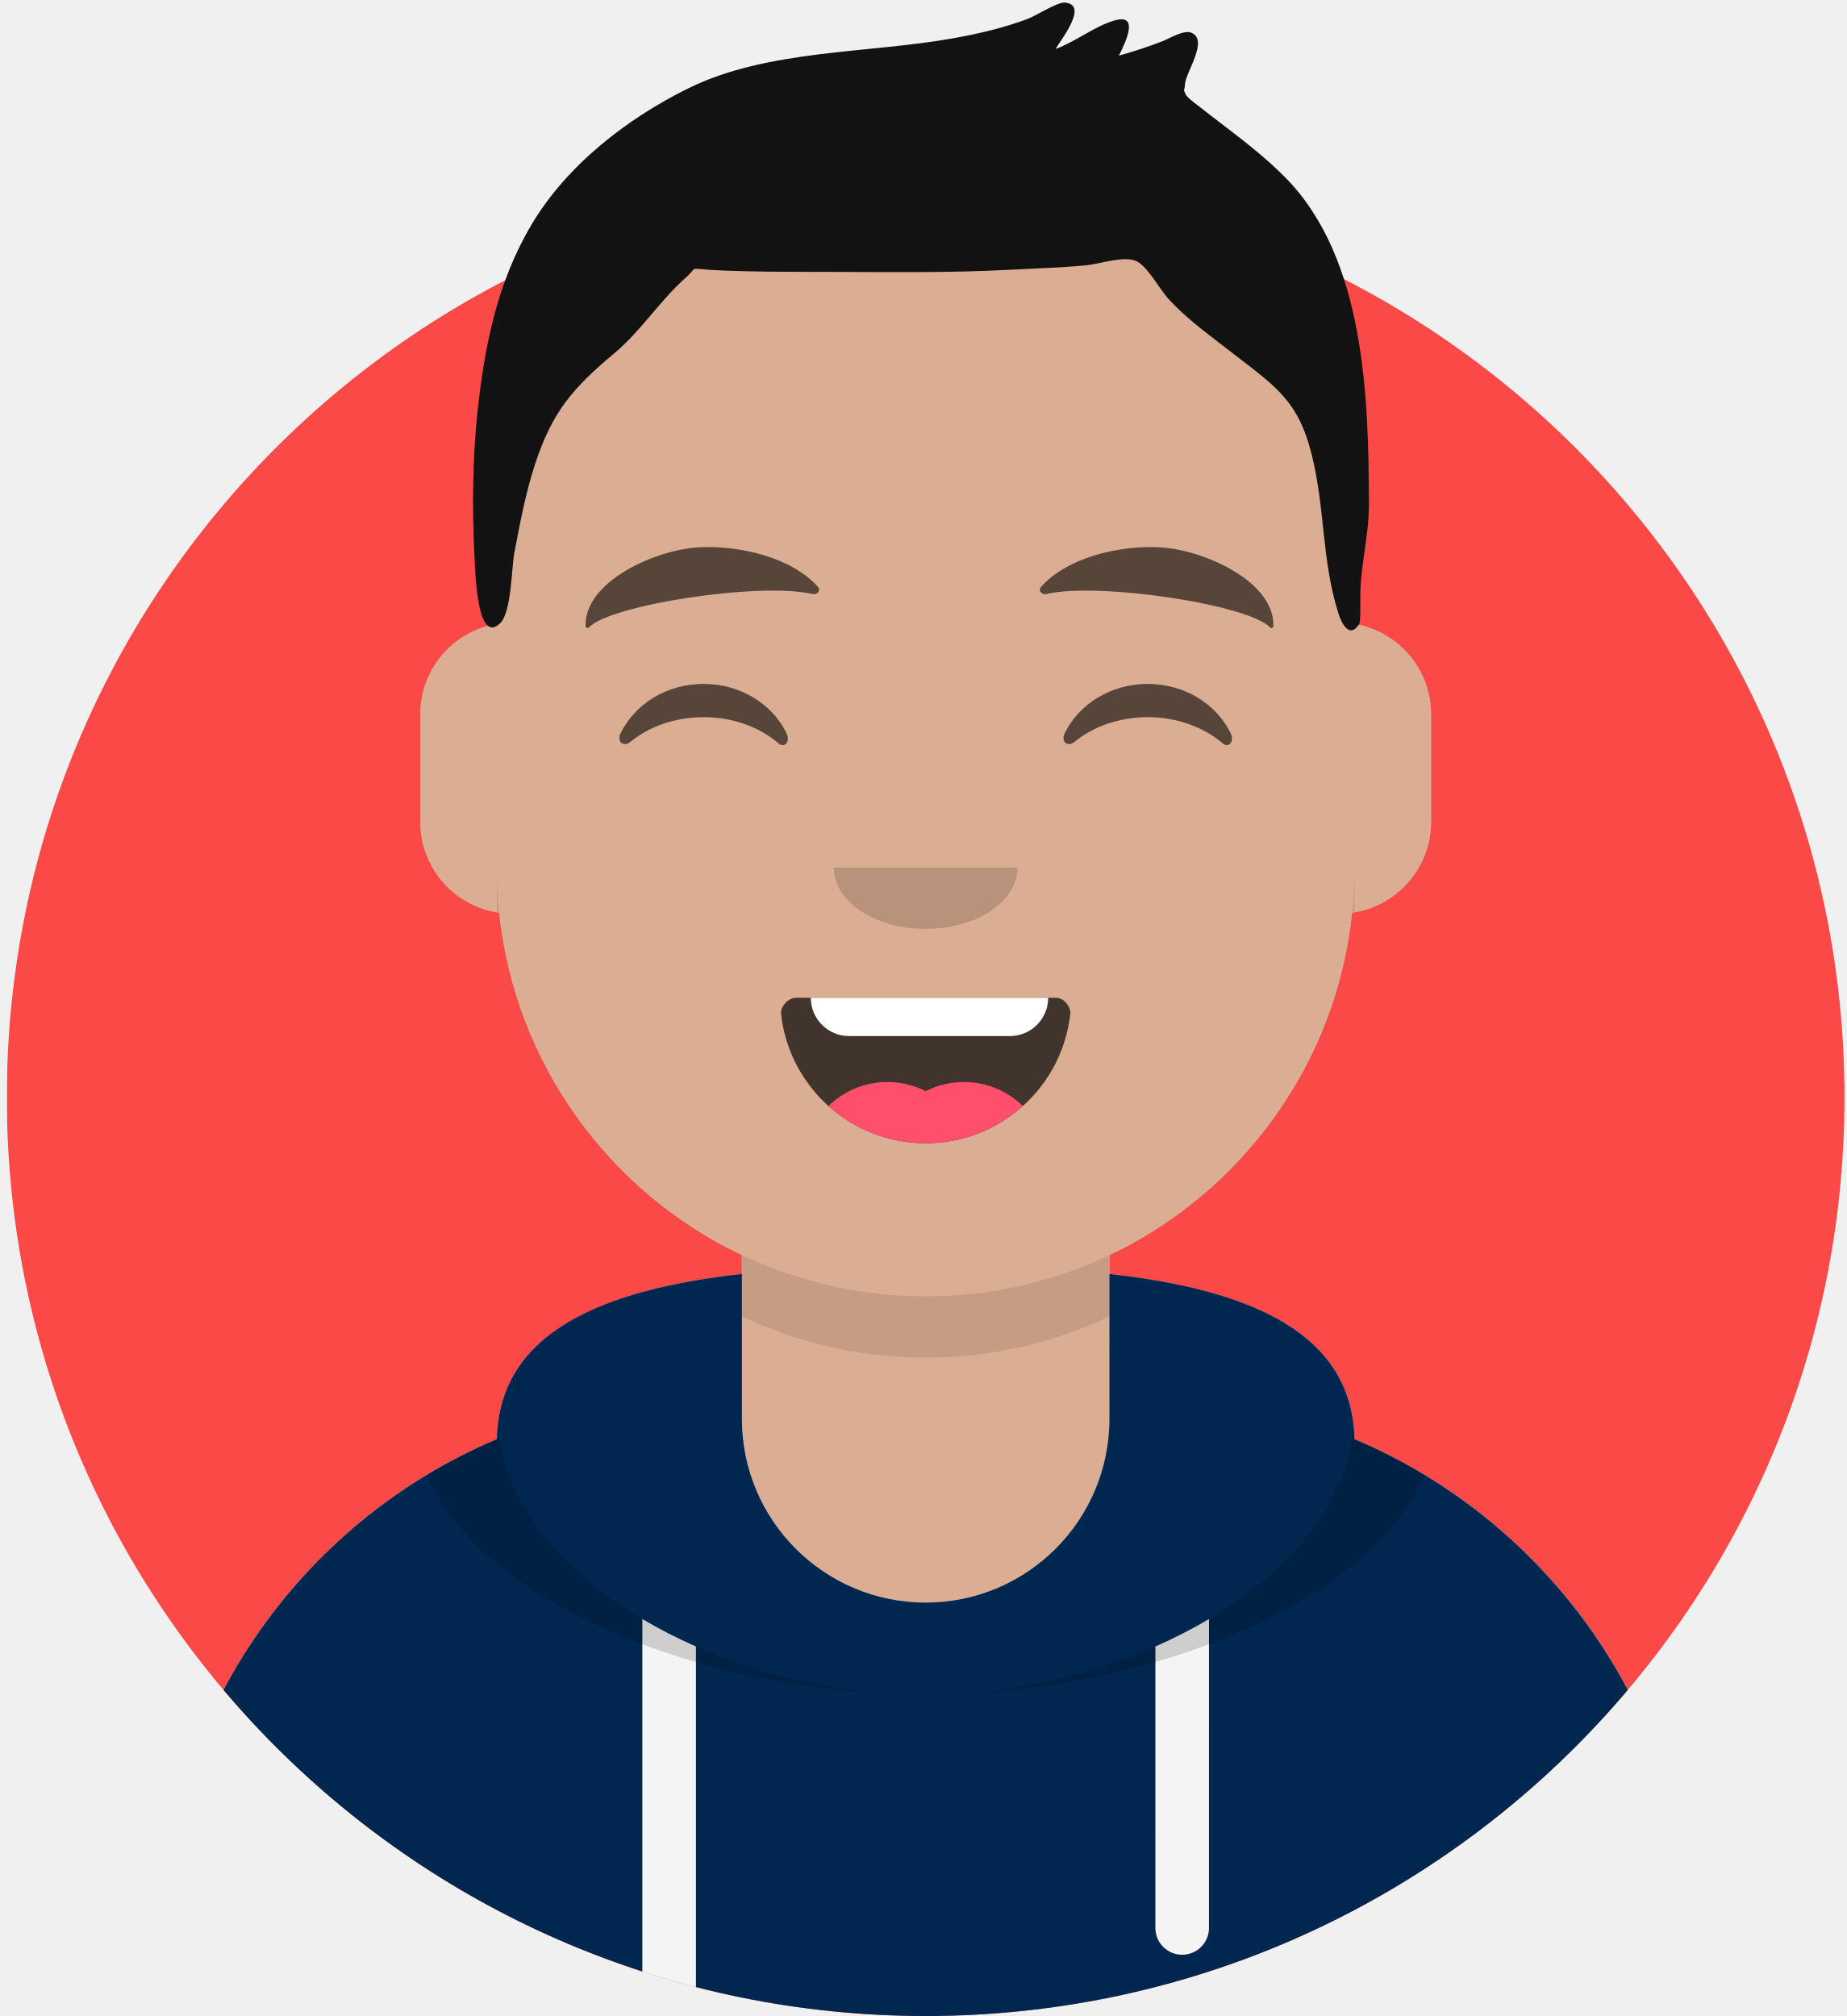
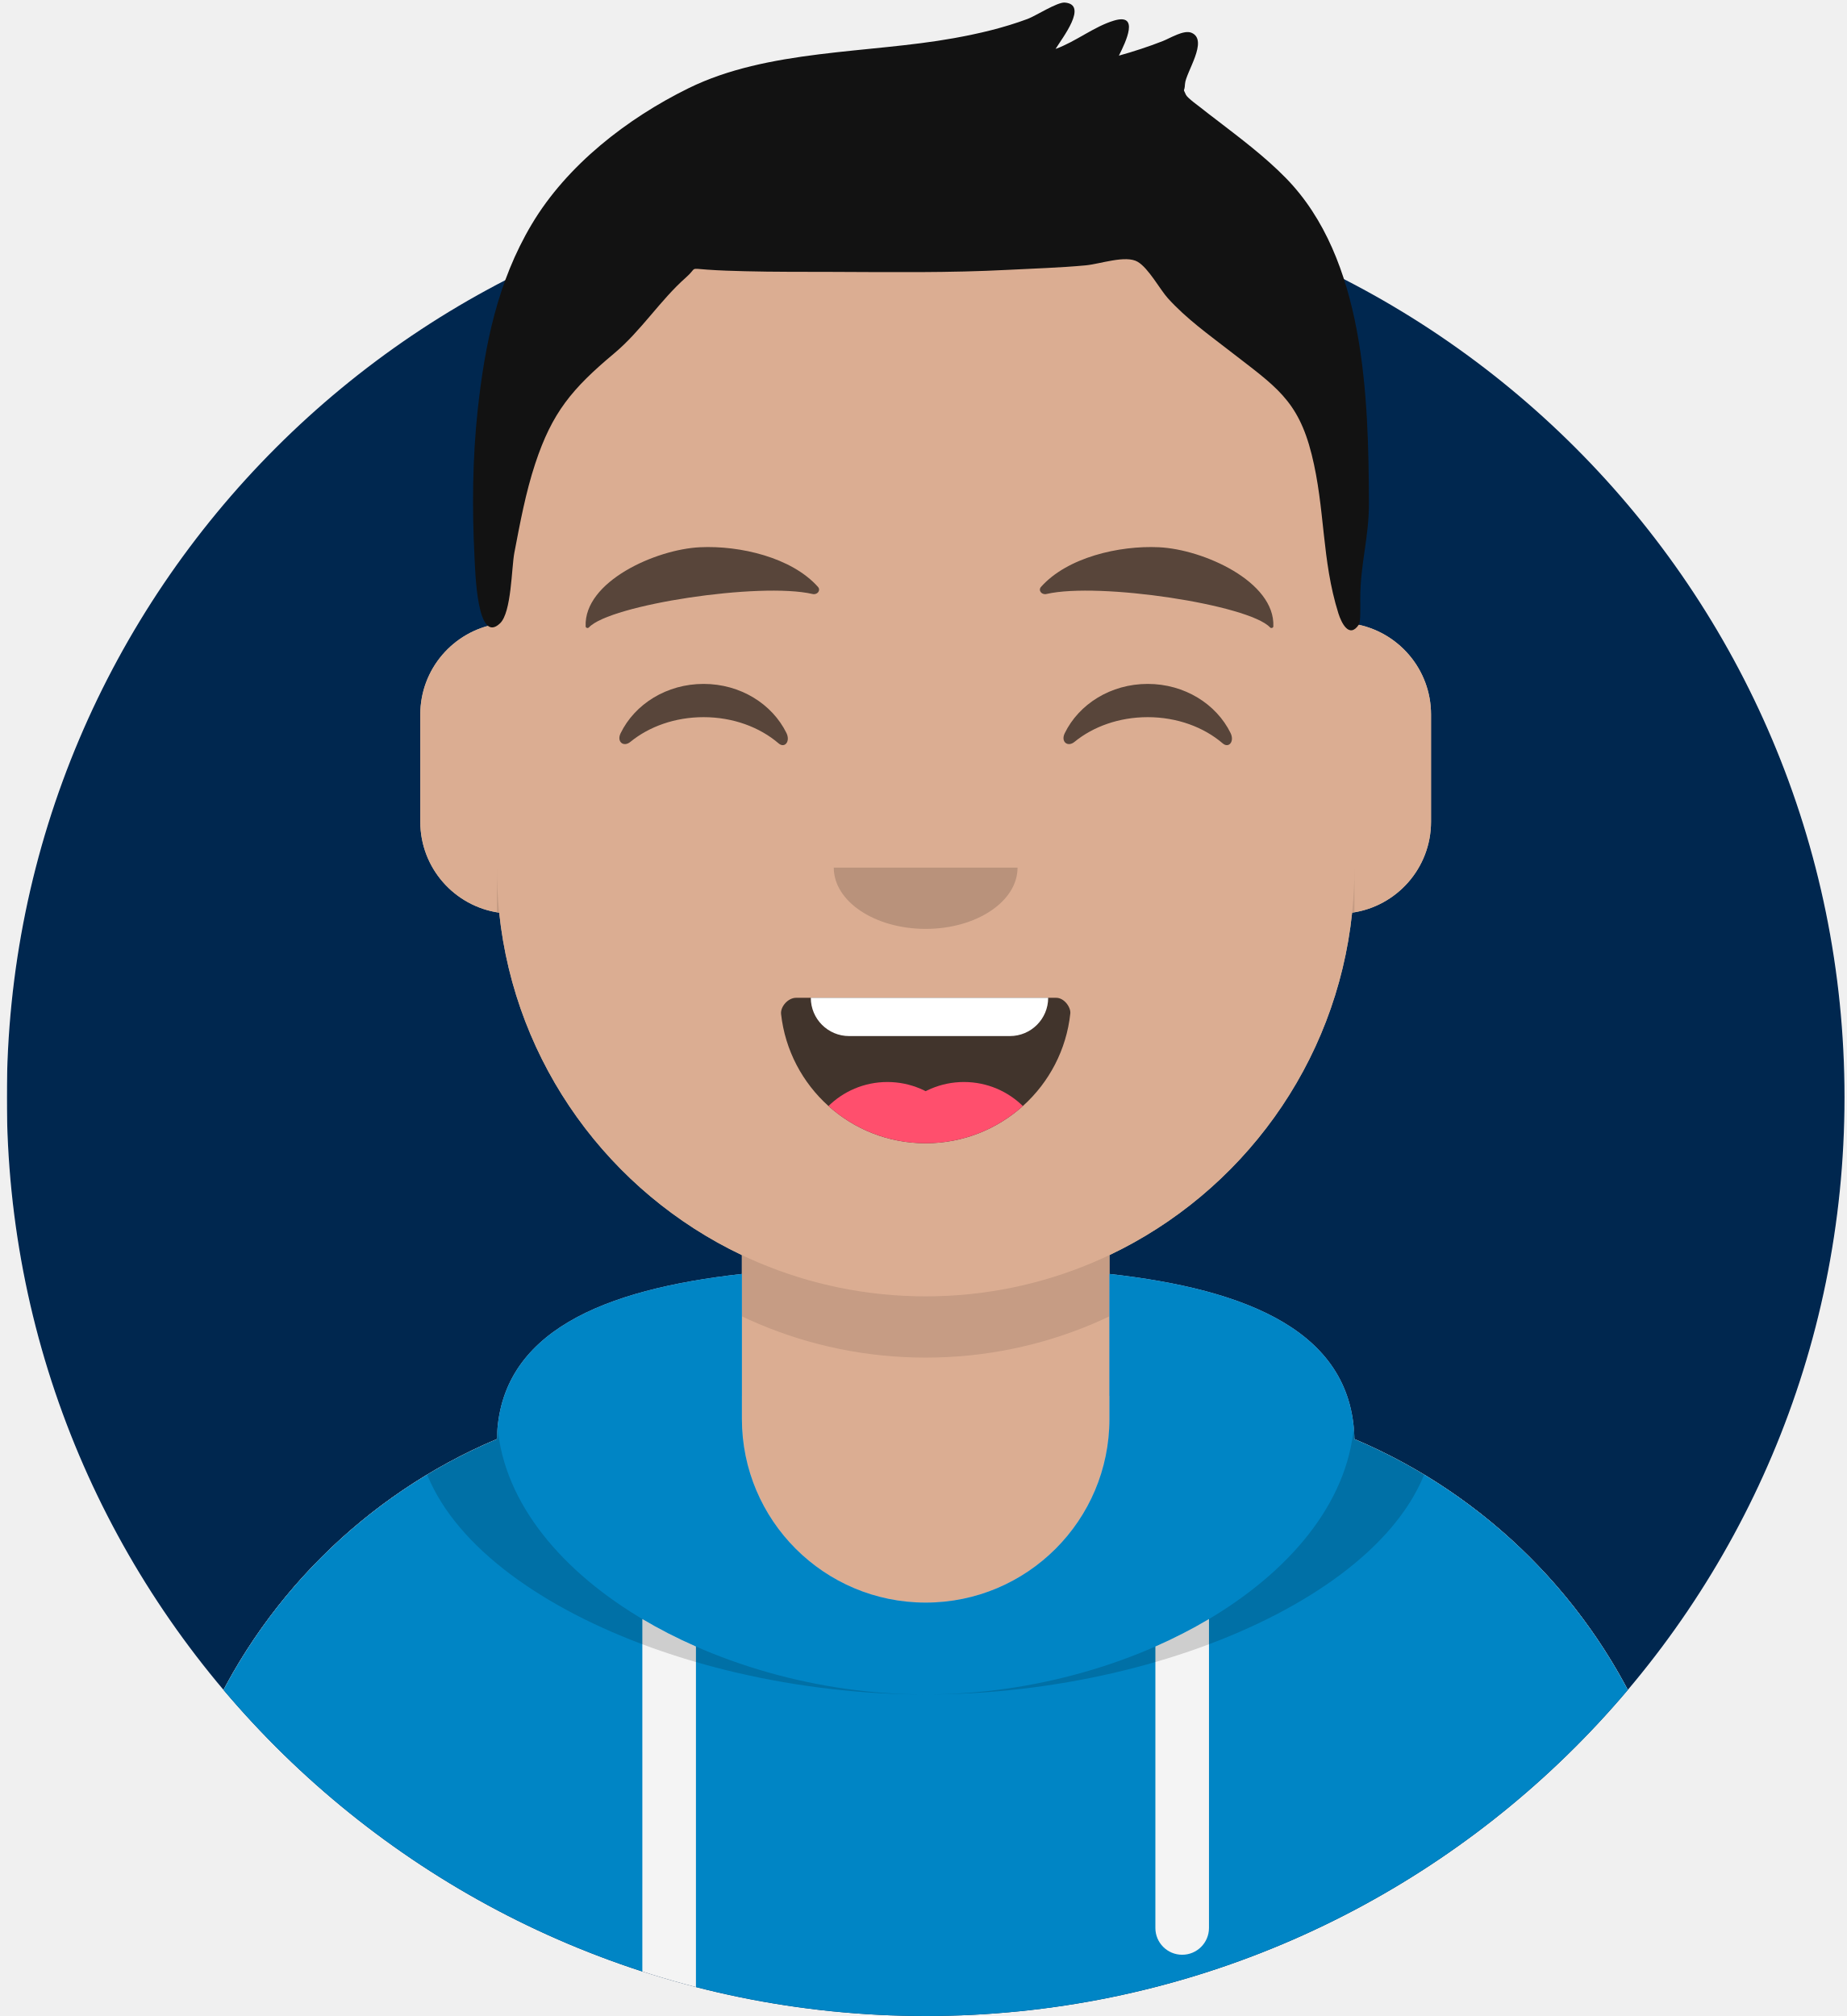
<svg xmlns="http://www.w3.org/2000/svg" xmlns:xlink="http://www.w3.org/1999/xlink" width="217px" height="237px" viewBox="0 0 217 237" version="1.1">
  <defs>
    <circle id="path-1" cx="108" cy="108" r="108" />
    <path d="M-3.19744231e-14,144 L-3.19744231e-14,-1.42108547e-14 L237.6,-1.42108547e-14 L237.6,144 L226.8,144 C226.8,203.647 178.447,252 118.8,252 C59.153,252 10.8,203.647 10.8,144 L10.8,144 L-3.19744231e-14,144 Z" id="path-3" />
    <path d="M90,0 C117.835,-5.11323436e-15 140.4,22.565 140.4,50.4 L140.401,55.949 C145.508,56.807 149.4,61.249 149.4,66.6 L149.4,79.2 C149.4,84.647 145.367,89.152 140.125,89.893 C138.265,107.718 127.114,122.78 111.601,130.149 L111.6,146.7 L115.2,146.7 C150.988,146.7 180,175.712 180,211.5 L180,219.6 L0,219.6 L0,211.5 C-4.38277231e-15,175.712 29.012,146.7 64.8,146.7 L68.4,146.7 L68.4,130.15 C52.886,122.78 41.735,107.718 39.875,89.893 C34.633,89.152 30.6,84.647 30.6,79.2 L30.6,66.6 C30.6,61.249 34.492,56.806 39.6,55.949 L39.6,50.4 C39.6,22.565 62.165,5.11323436e-15 90,0 Z" id="path-5" />
    <path d="M140.401,11.764 C156.691,13.587 169.2,18.597 169.2,31.569 L169.194,31.18 C192.467,41.01 208.8,64.047 208.8,90.9 L208.8,99 L28.8,99 L28.8,90.9 C28.8,64.047 45.133,41.01 68.406,31.18 C68.653,18.496 81.073,13.568 97.2,11.764 L97.2,28.8 C97.2,40.729 106.871,50.4 118.8,50.4 C130.729,50.4 140.4,40.729 140.4,28.8 L140.4,28.8 Z" id="path-7" />
    <path d="M31.606,13.615 C32.558,22.158 39.803,28.8 48.6,28.8 C57.424,28.8 64.687,22.117 65.603,13.536 C65.676,12.845 64.905,11.7 63.938,11.7 C50.534,11.7 40.264,11.7 33.378,11.7 C32.406,11.7 31.511,12.761 31.606,13.615 Z" id="path-9" />
    <rect id="path-11" x="0" y="0" width="237.6" height="252" />
    <path d="M118.135,20.928 C115.651,18.39 112.767,16.236 109.962,14.076 C109.343,13.6 108.715,13.135 108.109,12.641 C107.972,12.528 106.563,11.519 106.394,11.148 C105.988,10.254 106.224,10.95 106.28,9.884 C106.35,8.535 109.1,4.727 107.048,3.854 C106.146,3.47 104.536,4.492 103.67,4.83 C101.977,5.49 100.263,6.054 98.512,6.54 C99.351,4.869 100.95,1.524 97.944,2.419 C95.603,3.116 93.421,4.91 91.068,5.753 C91.847,4.477 94.96,0.523 92.147,0.302 C91.271,0.233 88.724,1.875 87.782,2.226 C84.959,3.275 82.075,3.953 79.111,4.487 C69.033,6.304 57.248,5.786 47.923,10.374 C40.735,13.911 33.636,19.4 29.484,26.389 C25.481,33.125 23.984,40.498 23.146,48.217 C22.532,53.882 22.482,59.738 22.769,65.424 C22.863,67.287 23.073,75.874 25.779,73.273 C27.127,71.978 27.117,66.745 27.457,64.974 C28.133,61.451 28.783,57.911 29.91,54.5 C31.895,48.49 34.238,45.687 39.184,41.547 C42.359,38.89 44.588,35.3 47.625,32.62 C48.99,31.416 47.949,31.542 50.143,31.7 C51.616,31.806 53.097,31.846 54.574,31.885 C57.99,31.974 61.412,31.951 64.829,31.963 C71.711,31.988 78.561,32.085 85.437,31.725 C88.492,31.565 91.556,31.478 94.603,31.195 C96.306,31.038 99.326,29.947 100.728,30.78 C102.01,31.543 103.342,34.034 104.263,35.054 C106.438,37.464 109.032,39.305 111.576,41.282 C116.881,45.403 119.559,46.98 121.17,53.421 C122.775,59.838 122.325,65.791 124.312,72.106 C124.662,73.217 125.586,75.13 126.726,73.415 C126.937,73.096 126.883,71.345 126.883,70.337 C126.883,66.27 127.913,63.218 127.9,59.123 C127.849,46.674 127.447,30.442 118.135,20.928 Z" id="path-13" />
  </defs>
  <g id="Website" stroke="none" stroke-width="1" fill="none" fill-rule="evenodd">
    <g id="mf-avatar" transform="translate(-10, -15)">
      <g id="Circle" transform="translate(10.8, 36)">
        <mask id="mask-2" fill="white">
          <use xlink:href="#path-1" />
        </mask>
        <use id="Circle-Background" fill="#fff" xlink:href="#path-1" />
-         <g id="🖍-Circle-Color" mask="url(#mask-2)" fill="#fa4947">
+         <g id="🖍-Circle-Color" mask="url(#mask-2)" fill="#00274f">
          <rect id="🖍Color" x="0" y="0" width="216.445" height="216" />
        </g>
      </g>
      <mask id="mask-4" fill="white">
        <use xlink:href="#path-3" />
      </mask>
      <g id="Mask" />
      <g id="Avataaar" mask="url(#mask-4)">
        <g id="Body" transform="translate(28.8, 32.4)">
          <mask id="mask-6" fill="white">
            <use xlink:href="#path-5" />
          </mask>
          <use fill="#D0C6AC" xlink:href="#path-5" />
          <g id="Skin/👶🏻-05-Pale" mask="url(#mask-6)" fill="#DBAD92">
            <g transform="translate(-28.8, 0)" id="Color">
              <rect x="0" y="0" width="238.384" height="220.355" />
            </g>
          </g>
          <path d="M39.6,84.6 C39.6,112.435 62.165,135 90,135 C117.835,135 140.4,112.435 140.4,84.6 L140.4,84.6 L140.4,91.8 C140.4,119.635 117.835,142.2 90,142.2 C62.165,142.2 39.6,119.635 39.6,91.8 Z" id="Neck-Shadow" fill-opacity="0.1" fill="#000000" mask="url(#mask-6)" />
        </g>
        <g id="Clothing/Hoodie" transform="translate(0, 153)">
          <mask id="mask-8" fill="white">
            <use xlink:href="#path-7" />
          </mask>
          <use id="Hoodie" fill="#B7C1DB" fill-rule="evenodd" xlink:href="#path-7" />
-           <g id="Color/Palette/Slate" mask="url(#mask-8)" fill="#00274f" fill-rule="evenodd">
+           <g id="Color/Palette/Slate" mask="url(#mask-8)" fill="#0085c5" fill-rule="evenodd">
            <rect id="🖍Color" x="0" y="0" width="238.491" height="99" />
          </g>
          <path d="M91.8,55.565 L91.8,99 L85.5,99 L85.499,52.335 C87.483,53.514 89.592,54.594 91.8,55.565 Z M152.101,52.334 L152.1,88.65 C152.1,90.39 150.69,91.8 148.95,91.8 C147.21,91.8 145.8,90.39 145.8,88.65 L145.801,55.565 C148.009,54.594 150.118,53.513 152.101,52.334 Z" id="Straps" fill="#F4F4F4" fill-rule="evenodd" mask="url(#mask-8)" />
          <path d="M155.733,11.451 C169.28,14.013 178.65,19.118 178.65,29.077 C178.65,46.818 148.916,61.2 118.8,61.2 C88.684,61.2 58.95,46.818 58.95,29.077 C58.95,19.118 68.32,14.013 81.867,11.451 C73.689,14.466 68.4,19.534 68.4,27.969 C68.4,46.322 93.439,61.2 118.8,61.2 C144.161,61.2 169.2,46.322 169.2,27.969 C169.2,19.71 164.13,14.679 156.241,11.642 Z" id="Shadow" fill-opacity="0.16" fill="#000000" fill-rule="evenodd" mask="url(#mask-8)" />
        </g>
        <g id="Face" transform="translate(68.4, 73.8)">
          <g id="Mouth/Smile" transform="translate(1.8, 46.8)">
            <mask id="mask-10" fill="white">
              <use xlink:href="#path-9" />
            </mask>
            <use id="Mouth" fill-opacity="0.7" fill="#000000" fill-rule="evenodd" xlink:href="#path-9" />
            <path d="M39.6,1.8 L58.5,1.8 C60.985,1.8 63,3.815 63,6.3 L63,11.7 C63,14.185 60.985,16.2 58.5,16.2 L39.6,16.2 C37.115,16.2 35.1,14.185 35.1,11.7 L35.1,6.3 C35.1,3.815 37.115,1.8 39.6,1.8 Z" id="Teeth" fill="#FFFFFF" fill-rule="evenodd" mask="url(#mask-10)" />
            <g id="Tongue" stroke-width="1" fill-rule="evenodd" mask="url(#mask-10)" fill="#FF4F6D">
              <g transform="translate(34.2, 21.6)">
                <circle cx="9.9" cy="9.9" r="9.9" />
                <circle cx="18.9" cy="9.9" r="9.9" />
              </g>
            </g>
          </g>
          <g id="Nose/Default" transform="translate(25.2, 36)" fill="#000000" fill-opacity="0.16">
            <path d="M14.4,7.2 C14.4,11.176 19.235,14.4 25.2,14.4 L25.2,14.4 C31.165,14.4 36,11.176 36,7.2" id="Nose" />
          </g>
          <g id="Eyes/Happy-😁" transform="translate(0, 7.2)" fill="#000000" fill-opacity="0.6">
            <path d="M14.544,20.203 C16.206,16.784 19.948,14.4 24.298,14.4 C28.632,14.4 32.363,16.767 34.034,20.166 C34.53,21.176 33.824,22.003 33.112,21.39 C30.906,19.494 27.773,18.309 24.298,18.309 C20.931,18.309 17.886,19.421 15.694,21.214 C14.892,21.87 14.058,21.203 14.544,20.203 Z" id="Squint" />
            <path d="M66.744,20.203 C68.406,16.784 72.148,14.4 76.498,14.4 C80.832,14.4 84.563,16.767 86.234,20.166 C86.73,21.176 86.024,22.003 85.312,21.39 C83.106,19.494 79.973,18.309 76.498,18.309 C73.131,18.309 70.086,19.421 67.894,21.214 C67.092,21.87 66.258,21.203 66.744,20.203 Z" id="Squint" />
          </g>
          <g id="Eyebrow/Natural/Default-Natural" fill="#000000" fill-opacity="0.6">
            <path d="M23.435,5.589 C18.25,6.285 10.164,10.805 10.84,16.036 C10.862,16.207 11.121,16.261 11.233,16.118 C13.471,13.248 30.774,9.033 37.075,9.913 C37.652,9.994 38.032,9.399 37.639,9.027 C34.269,5.845 28.08,4.961 23.435,5.589" id="Eyebrow" transform="translate(24.3, 10.8) rotate(5) translate(-24.3, -10.8) " />
            <path d="M76.535,5.589 C71.35,6.285 63.264,10.805 63.94,16.036 C63.962,16.207 64.221,16.261 64.333,16.118 C66.571,13.248 83.874,9.033 90.175,9.913 C90.752,9.994 91.132,9.399 90.739,9.027 C87.369,5.845 81.18,4.961 76.535,5.589" id="Eyebrow" transform="translate(77.4, 10.8) scale(-1, 1) rotate(5) translate(-77.4, -10.8) " />
          </g>
        </g>
        <g id="Top">
          <mask id="mask-12" fill="white">
            <use xlink:href="#path-11" />
          </mask>
          <g id="Mask" />
          <g mask="url(#mask-12)">
            <g transform="translate(43, 15)">
              <mask id="mask-14" fill="white">
                <use xlink:href="#path-13" />
              </mask>
              <use id="Short-Hair" stroke="none" fill="121212" fill-rule="evenodd" xlink:href="#path-13" />
              <g id="Color/Hair/Brown-Dark" stroke="none" fill="none" mask="url(#mask-14)" fill-rule="evenodd">
                <g transform="translate(-43.1, -15)" fill="#121212" id="Color">
                  <rect x="0" y="0" width="239.107" height="252.406" />
                </g>
              </g>
            </g>
          </g>
        </g>
      </g>
    </g>
  </g>
</svg>
